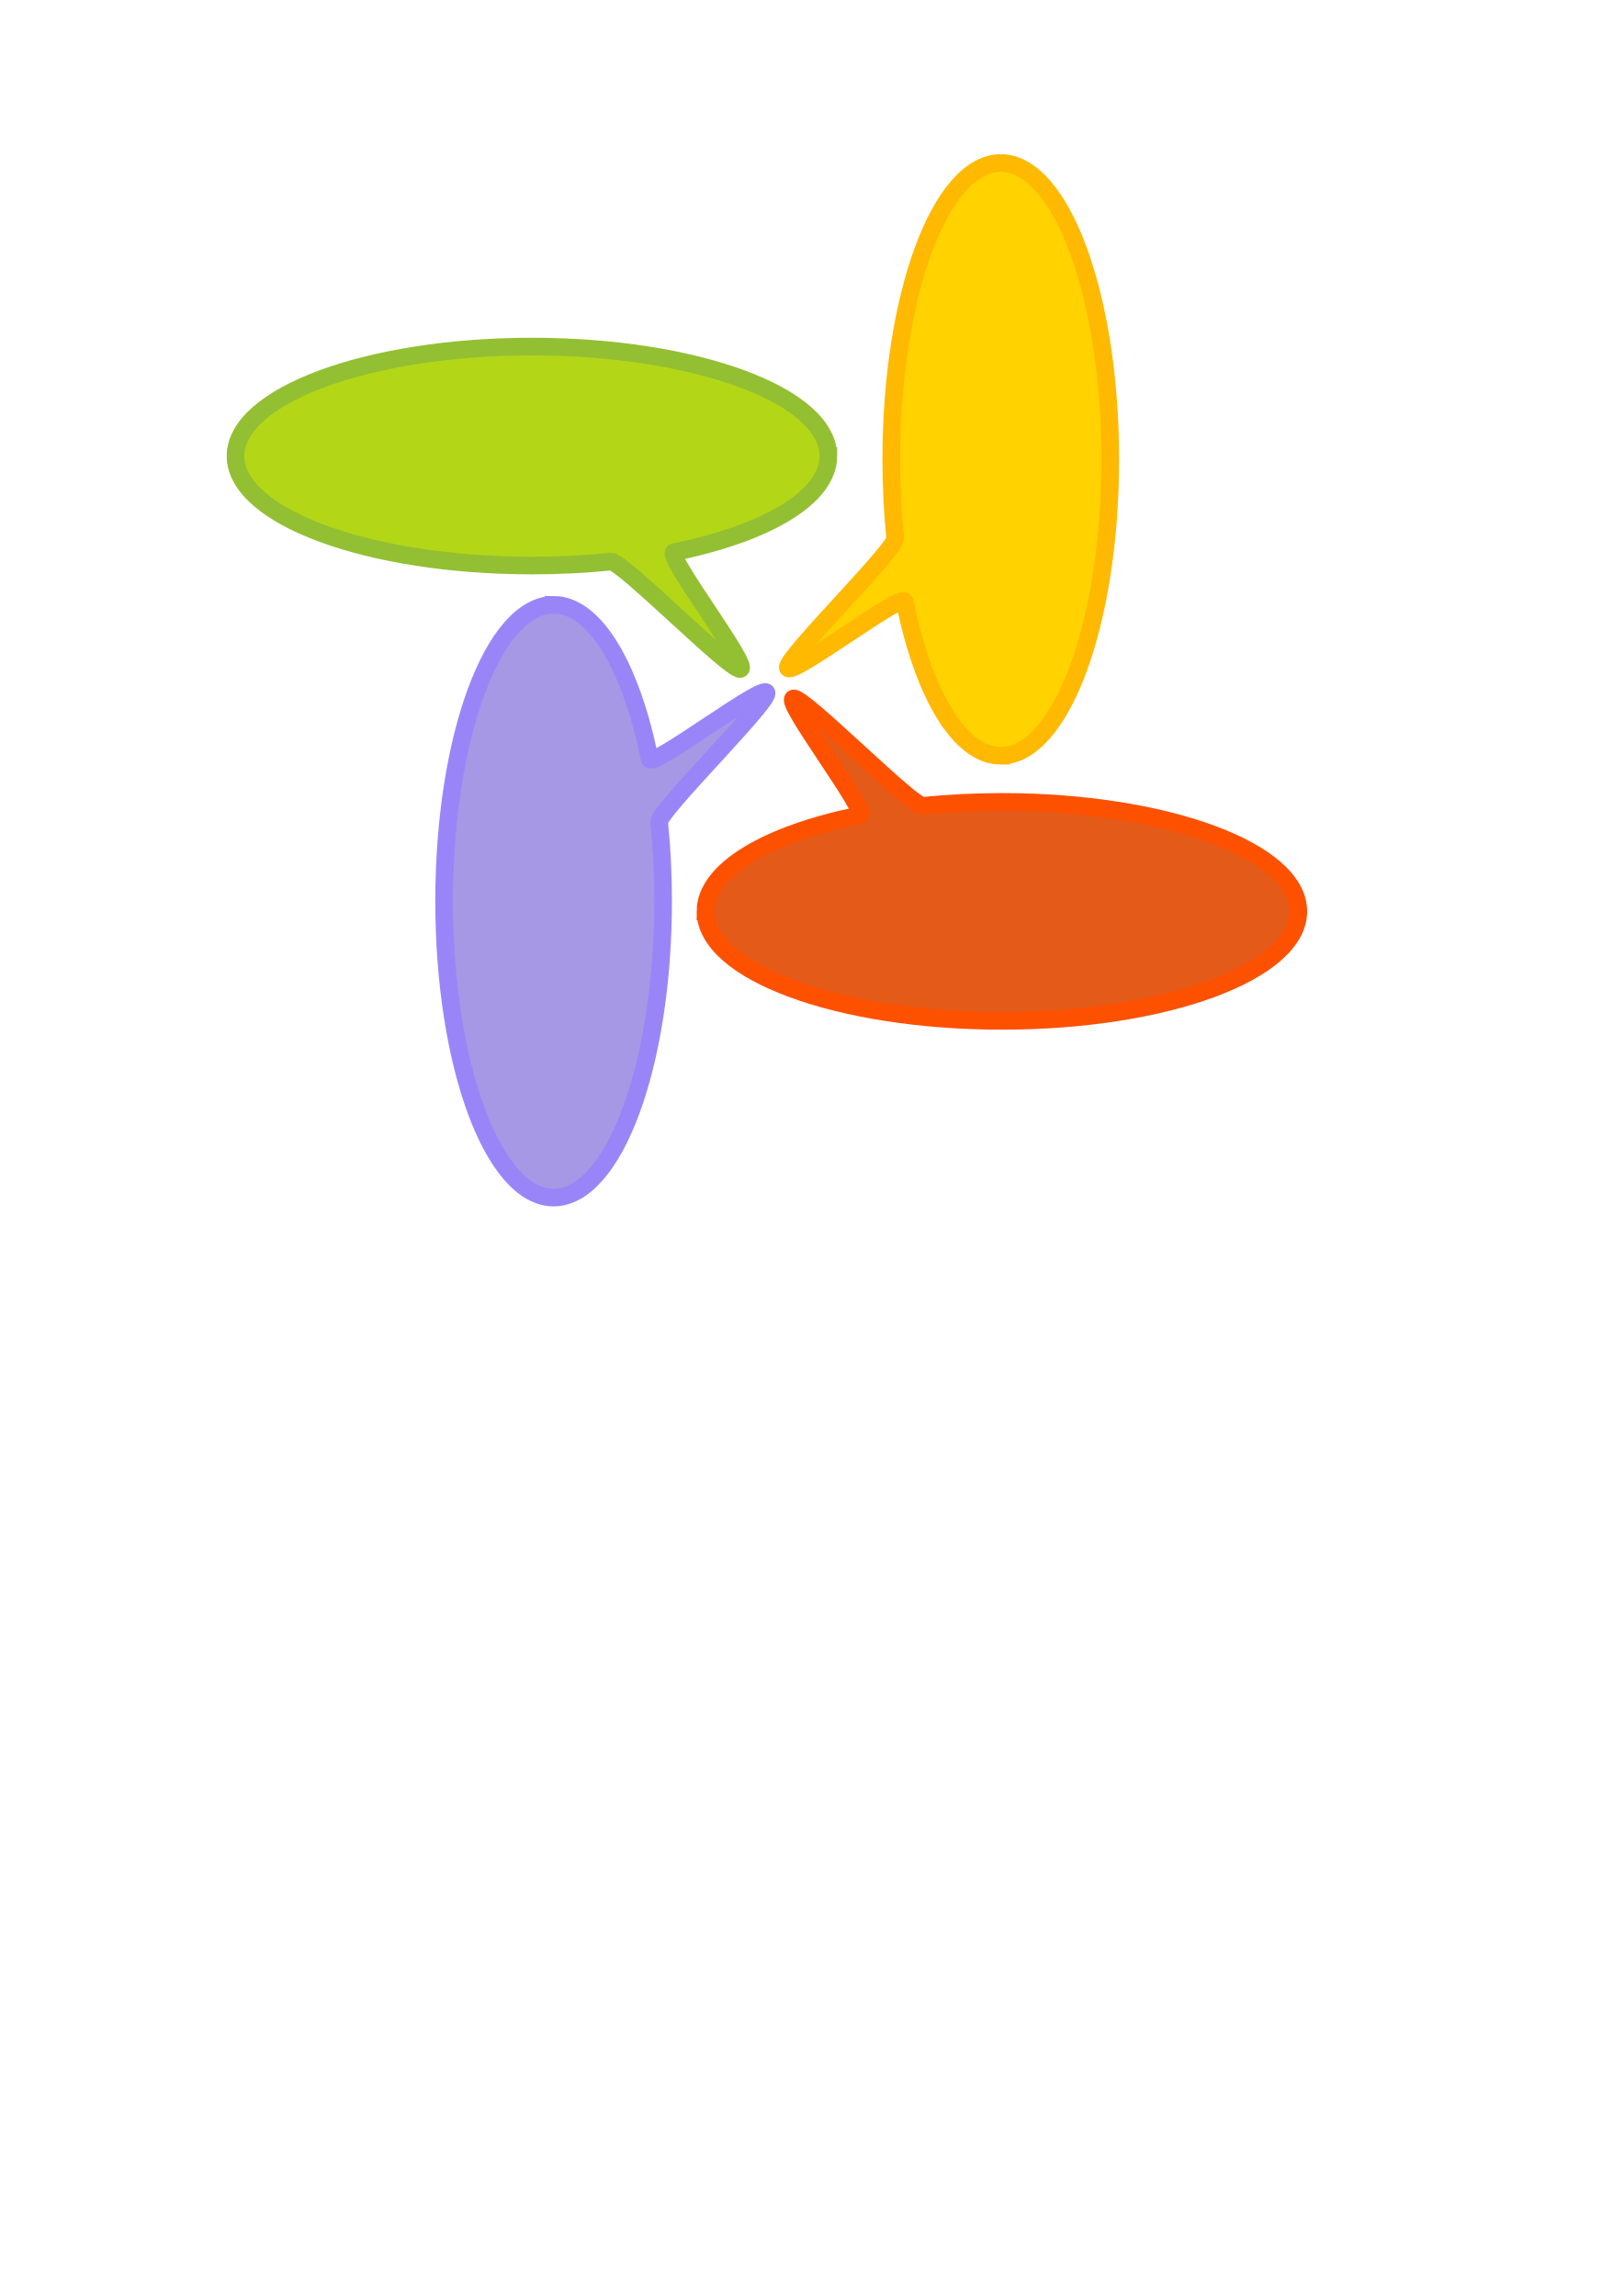
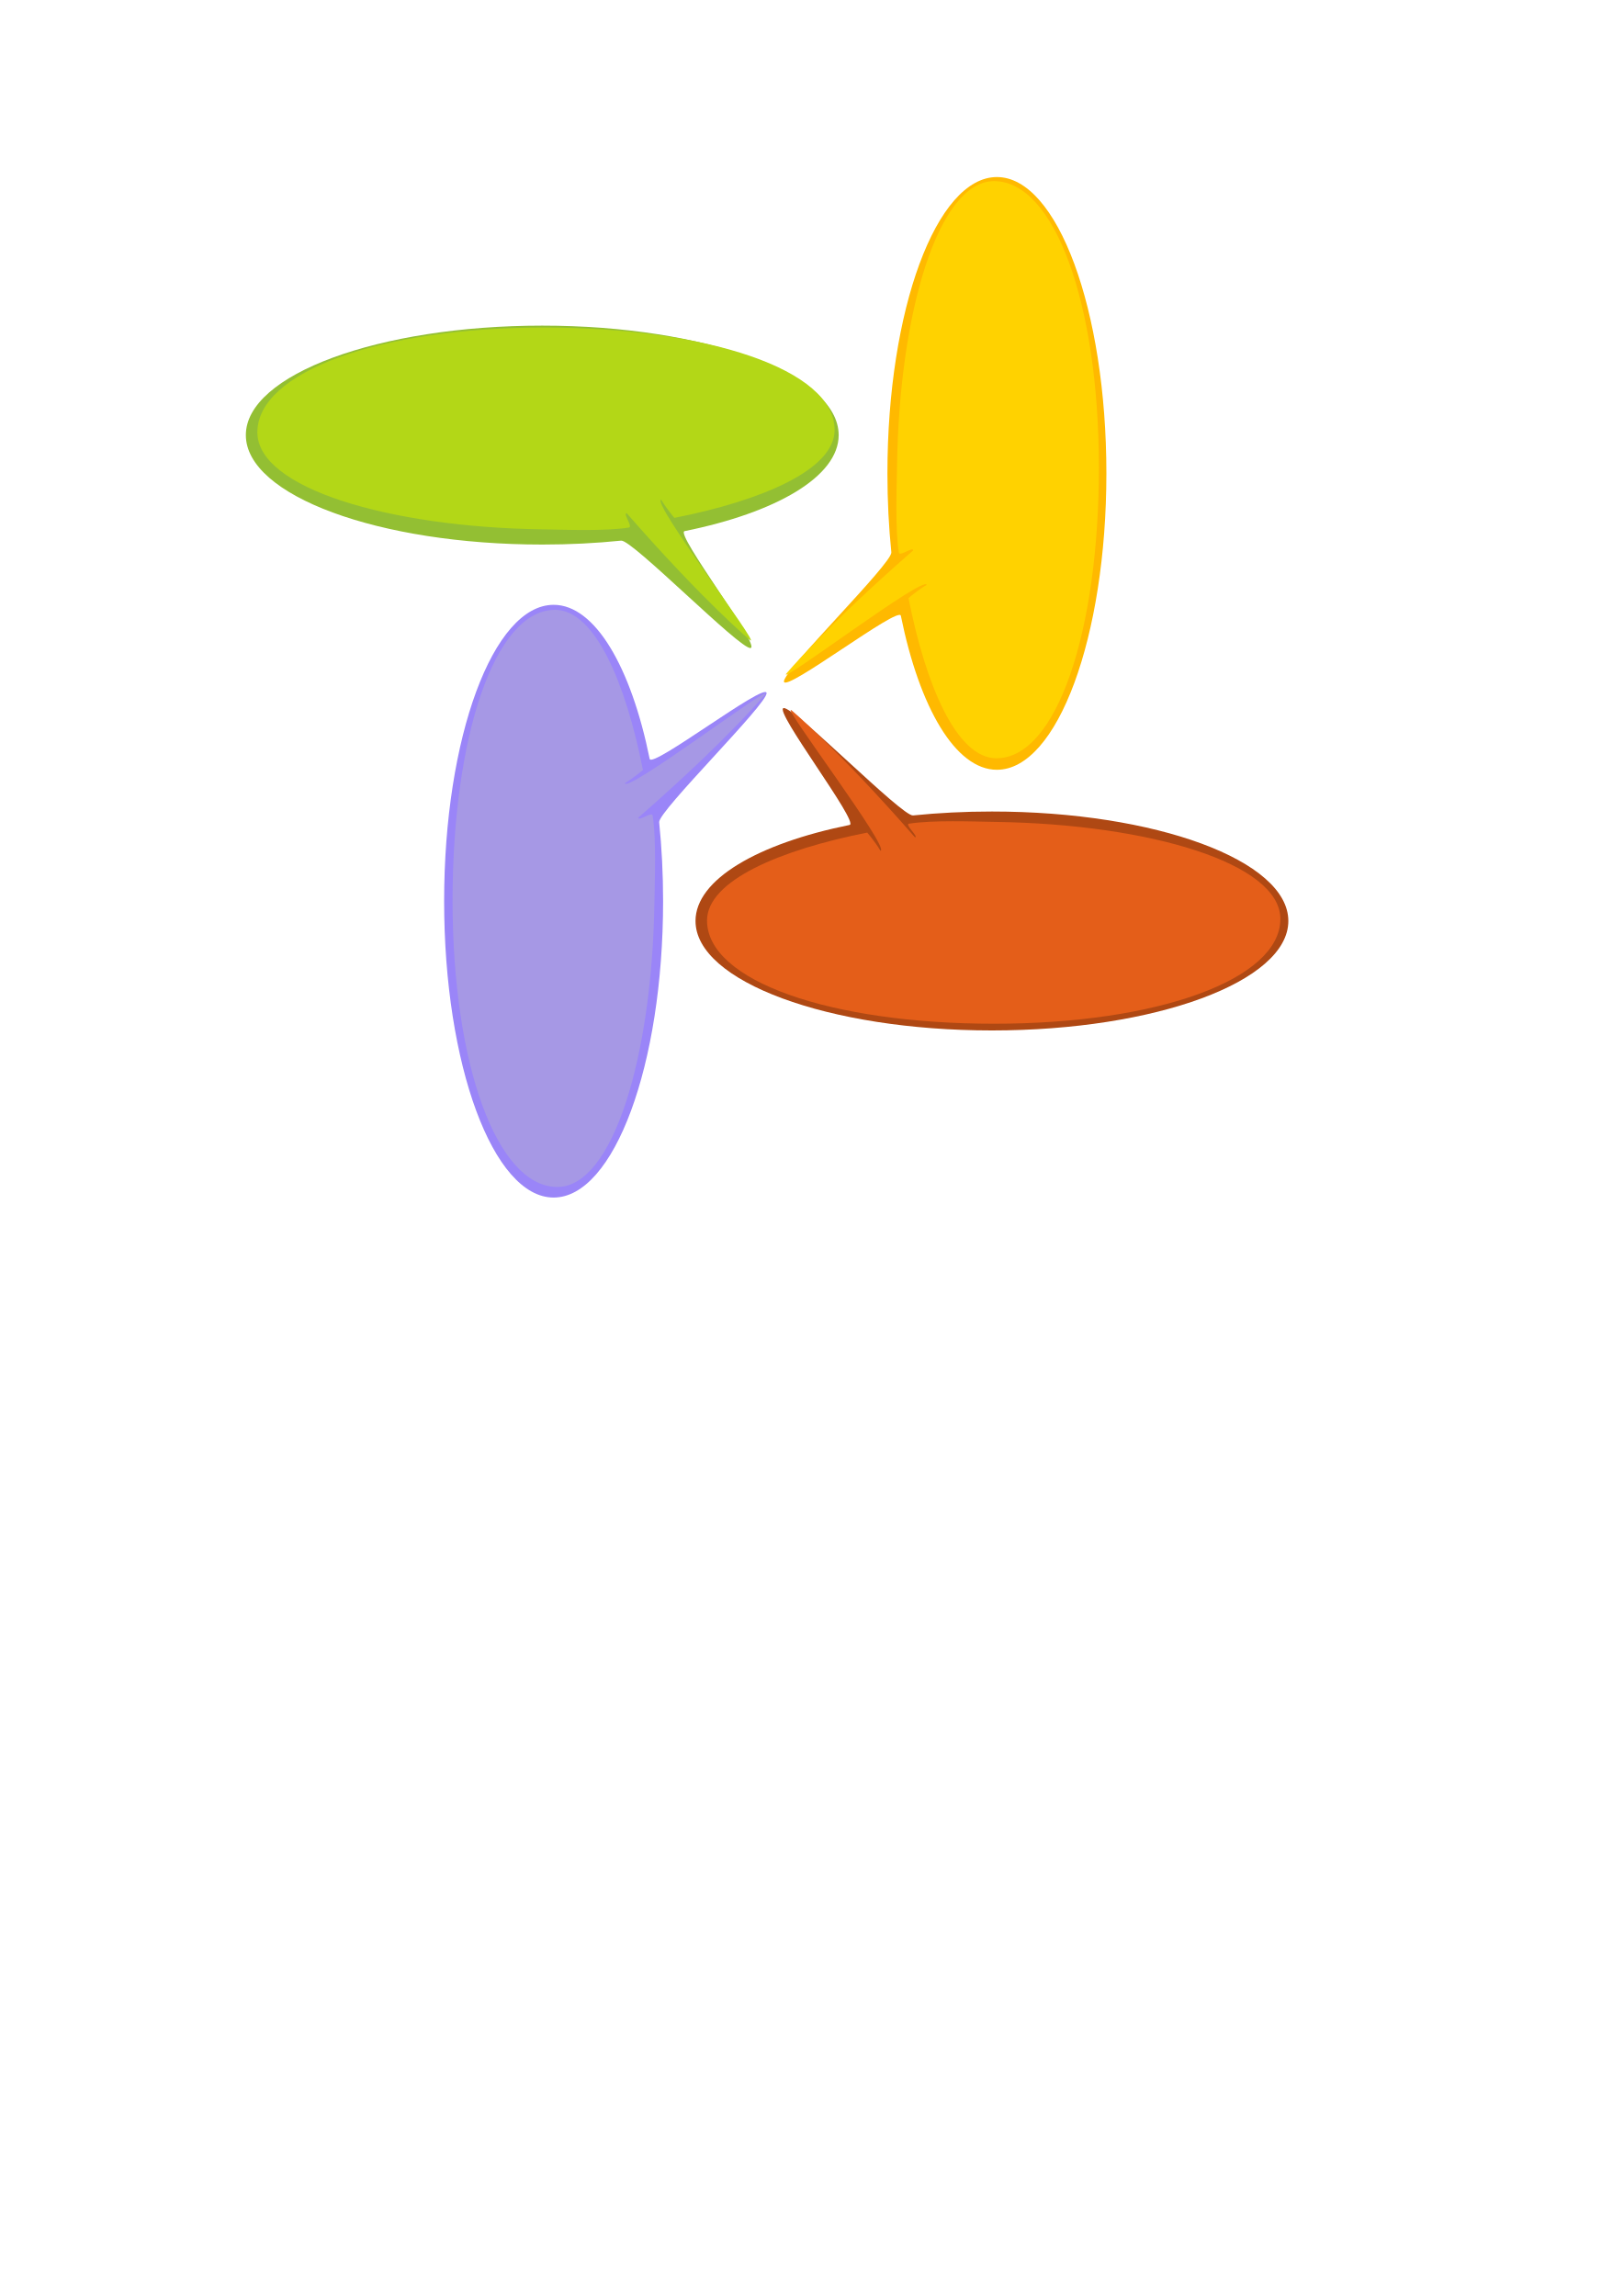
<svg xmlns="http://www.w3.org/2000/svg" width="210mm" height="297mm" viewBox="0 0 210 297" version="1.1" id="svg1034">
  <defs id="defs1028" />
  <g id="layer1">
-     <path style="opacity:1;vector-effect:none;fill:#b3d717;fill-opacity:1;stroke:#93bf33;stroke-width:2.284;stroke-linecap:round;stroke-linejoin:miter;stroke-miterlimit:4;stroke-dasharray:none;stroke-dashoffset:0;stroke-opacity:1" d="m 107.136,58.994 c 0,5.356 -8.052,10.018 -19.929,12.424 -1.305,0.264 9.921,14.91 8.529,15.118 -1.348,0.201 -15.311,-14.034 -16.73,-13.889 -3.25,0.331 -6.673,0.507 -10.207,0.507 -21.173,0 -38.336,-6.34 -38.336,-14.16 0,-7.821 17.164,-14.16 38.336,-14.16 21.173,0 38.336,6.34 38.336,14.16 z" id="path986" />
-     <path style="opacity:1;vector-effect:none;fill:#ffd200;fill-opacity:1;stroke:#ffb900;stroke-width:2.284;stroke-linecap:round;stroke-linejoin:miter;stroke-miterlimit:4;stroke-dasharray:none;stroke-dashoffset:0;stroke-opacity:1" d="m 129.433,97.763 c -5.356,0 -10.018,-8.052 -12.424,-19.929 -0.264,-1.305 -14.91,9.921 -15.118,8.529 -0.201,-1.348 14.034,-15.311 13.889,-16.73 -0.331,-3.25 -0.507,-6.673 -0.507,-10.207 0,-21.173 6.34,-38.336 14.16,-38.336 7.821,0 14.16,17.164 14.16,38.336 0,21.173 -6.34,38.336 -14.16,38.336 z" id="path986-0" />
-     <path style="opacity:1;vector-effect:none;fill:#e45a19;fill-opacity:1;stroke:#fd5100;stroke-width:2.284;stroke-linecap:round;stroke-linejoin:miter;stroke-miterlimit:4;stroke-dasharray:none;stroke-dashoffset:0;stroke-opacity:1" d="m 91.242,117.892 c 0,-5.356 8.052,-10.018 19.929,-12.424 1.305,-0.264 -9.921,-14.91 -8.529,-15.118 1.348,-0.201 15.311,14.034 16.73,13.889 3.25,-0.331 6.673,-0.507 10.207,-0.507 21.173,0 38.336,6.34 38.336,14.16 0,7.821 -17.164,14.16 -38.336,14.16 -21.173,0 -38.336,-6.34 -38.336,-14.16 z" id="path986-2" />
-     <path style="opacity:1;vector-effect:none;fill:#a698e5;fill-opacity:1;stroke:#9a85f8;stroke-width:2.284;stroke-linecap:round;stroke-linejoin:miter;stroke-miterlimit:4;stroke-dasharray:none;stroke-dashoffset:0;stroke-opacity:1" d="m 71.601,78.236 c 5.356,0 10.018,8.052 12.424,19.929 0.264,1.305 14.91,-9.921 15.118,-8.529 0.201,1.348 -14.034,15.311 -13.889,16.73 0.331,3.25 0.507,6.673 0.507,10.207 0,21.173 -6.34,38.336 -14.16,38.336 -7.82,0 -14.16,-17.164 -14.16,-38.336 0,-21.173 6.34,-38.336 14.16,-38.336 z" id="path986-5" />
+     <path style="opacity:1;vector-effect:none;fill:#9a85f8;fill-opacity:1;stroke:none;stroke-width:2.284;stroke-linecap:round;stroke-linejoin:miter;stroke-miterlimit:4;stroke-dasharray:none;stroke-dashoffset:0;stroke-opacity:1" d="m 71.601,78.236 c 5.356,0 10.018,8.052 12.424,19.929 0.264,1.305 14.91,-9.921 15.118,-8.529 0.201,1.348 -14.034,15.311 -13.889,16.73 0.331,3.25 0.507,6.673 0.507,10.207 0,21.173 -6.34,38.336 -14.16,38.336 -7.82,0 -14.16,-17.164 -14.16,-38.336 0,-21.173 6.34,-38.336 14.16,-38.336 z" id="path986-5" />
+     <path style="opacity:1;fill:#a698e5;fill-opacity:1;stroke:none;stroke-width:2.284;stroke-linecap:round;stroke-linejoin:miter;stroke-miterlimit:4;stroke-dasharray:none;stroke-dashoffset:0;stroke-opacity:1" d="m 71.786,78.883 c 5.141,0 9.141,9.437 11.369,20.719 0,0 -1.13,0.985 -2.352,1.713 0.264,1.305 18.843,-12.787 18.198,-11.537 0,0 -4.878,5.887 -16.458,16.001 0.053,0.517 1.77,-0.857 1.863,-0.284 0.492,3.029 0.276,8.349 0.23,11.321 -0.302,19.761 -5.332,36.724 -12.548,36.724 -7.82,0 -13.556,-15.853 -13.556,-37.026 0,-21.173 5.433,-37.631 13.253,-37.631 z" id="path986-5-9" />
+     <path style="opacity:1;fill:#93bf33;fill-opacity:1;stroke:none;stroke-width:2.284;stroke-linecap:round;stroke-linejoin:miter;stroke-miterlimit:4;stroke-dasharray:none;stroke-dashoffset:0;stroke-opacity:1" d="m 108.469,56.281 c 0,5.356 -8.052,10.018 -19.929,12.424 -1.305,0.264 9.921,14.91 8.529,15.118 -1.348,0.201 -15.311,-14.034 -16.73,-13.889 -3.25,0.331 -6.673,0.507 -10.207,0.507 -21.173,0 -38.336,-6.34 -38.336,-14.16 0,-7.82 17.164,-14.16 38.336,-14.16 21.173,0 38.336,6.34 38.336,14.16 z" id="path986-5-3" />
+     <path style="opacity:1;fill:#b3d717;fill-opacity:1;stroke:none;stroke-width:2.284;stroke-linecap:round;stroke-linejoin:miter;stroke-miterlimit:4;stroke-dasharray:none;stroke-dashoffset:0;stroke-opacity:1" d="m 107.943,55.622 c 0,5.141 -9.437,9.141 -20.719,11.369 0,0 -0.985,-1.13 -1.713,-2.352 -1.305,0.264 12.787,18.843 11.537,18.198 0,0 -5.887,-4.878 -16.001,-16.458 -0.517,0.053 0.857,1.77 0.284,1.863 -3.029,0.492 -8.349,0.276 -11.321,0.23 -19.761,-0.302 -36.724,-5.332 -36.724,-12.548 0,-7.82 15.853,-13.556 37.026,-13.556 21.173,0 37.631,5.433 37.631,13.253 z" id="path986-5-9-6" />
+     <g id="g4206">
+       <path id="path986-5-3-8" d="m 89.953,119.134 c 0,-5.356 8.052,-10.018 19.929,-12.424 1.305,-0.264 -9.921,-14.91 -8.529,-15.118 1.348,-0.201 15.311,14.034 16.73,13.889 3.25,-0.331 6.673,-0.507 10.207,-0.507 21.173,0 38.336,6.34 38.336,14.16 0,7.82 -17.164,14.16 -38.336,14.16 -21.173,0 -38.336,-6.34 -38.336,-14.16 z" style="opacity:1;fill:#af4813;fill-opacity:1;stroke:none;stroke-width:2.284;stroke-linecap:round;stroke-linejoin:miter;stroke-miterlimit:4;stroke-dasharray:none;stroke-dashoffset:0;stroke-opacity:1" />
+     </g>
+     <path style="opacity:1;fill:#e45e19;fill-opacity:1;stroke:none;stroke-width:2.284;stroke-linecap:round;stroke-linejoin:miter;stroke-miterlimit:4;stroke-dasharray:none;stroke-dashoffset:0;stroke-opacity:1" d="m 91.443,119.07 c 0,-5.141 9.437,-9.141 20.719,-11.369 0,0 0.985,1.13 1.713,2.352 1.305,-0.264 -12.787,-18.843 -11.537,-18.198 0,0 5.887,4.878 16.001,16.458 0.517,-0.053 -1.361,-1.669 -0.788,-1.762 3.029,-0.492 8.349,-0.276 11.321,-0.23 19.761,0.302 36.724,5.332 36.724,12.548 0,7.82 -15.853,13.556 -37.026,13.556 -21.173,0 -37.127,-5.533 -37.127,-13.354 z" id="path986-5-9-6-7" />
+     <g id="g4216" transform="matrix(0,-1,1,0,9.799576,189.5284)" style="fill:#ffb900;fill-opacity:1">
+       <path style="opacity:1;fill:#ffb900;fill-opacity:1;stroke:none;stroke-width:2.284;stroke-linecap:round;stroke-linejoin:miter;stroke-miterlimit:4;stroke-dasharray:none;stroke-dashoffset:0;stroke-opacity:1" d="m 89.953,119.134 c 0,-5.356 8.052,-10.018 19.929,-12.424 1.305,-0.264 -9.921,-14.91 -8.529,-15.118 1.348,-0.201 15.311,14.034 16.73,13.889 3.25,-0.331 6.673,-0.507 10.207,-0.507 21.173,0 38.336,6.34 38.336,14.16 0,7.82 -17.164,14.16 -38.336,14.16 -21.173,0 -38.336,-6.34 -38.336,-14.16 z" id="path4218" />
+     </g>
+     <path id="path4220" d="m 128.87,98.086 c -5.141,0 -9.141,-9.437 -11.369,-20.719 0,0 1.13,-0.985 2.352,-1.713 -0.264,-1.305 -18.843,12.787 -18.198,11.537 0,0 4.878,-5.887 16.458,-16.001 -0.053,-0.517 -1.77,0.857 -1.863,0.284 -0.492,-3.029 -0.276,-8.349 -0.23,-11.321 0.302,-19.761 5.332,-36.724 12.548,-36.724 7.82,0 13.556,15.853 13.556,37.026 0,21.173 -5.433,37.631 -13.253,37.631 z" style="opacity:1;fill:#ffd200;fill-opacity:1;stroke:none;stroke-width:2.284;stroke-linecap:round;stroke-linejoin:miter;stroke-miterlimit:4;stroke-dasharray:none;stroke-dashoffset:0;stroke-opacity:1" />
  </g>
</svg>
